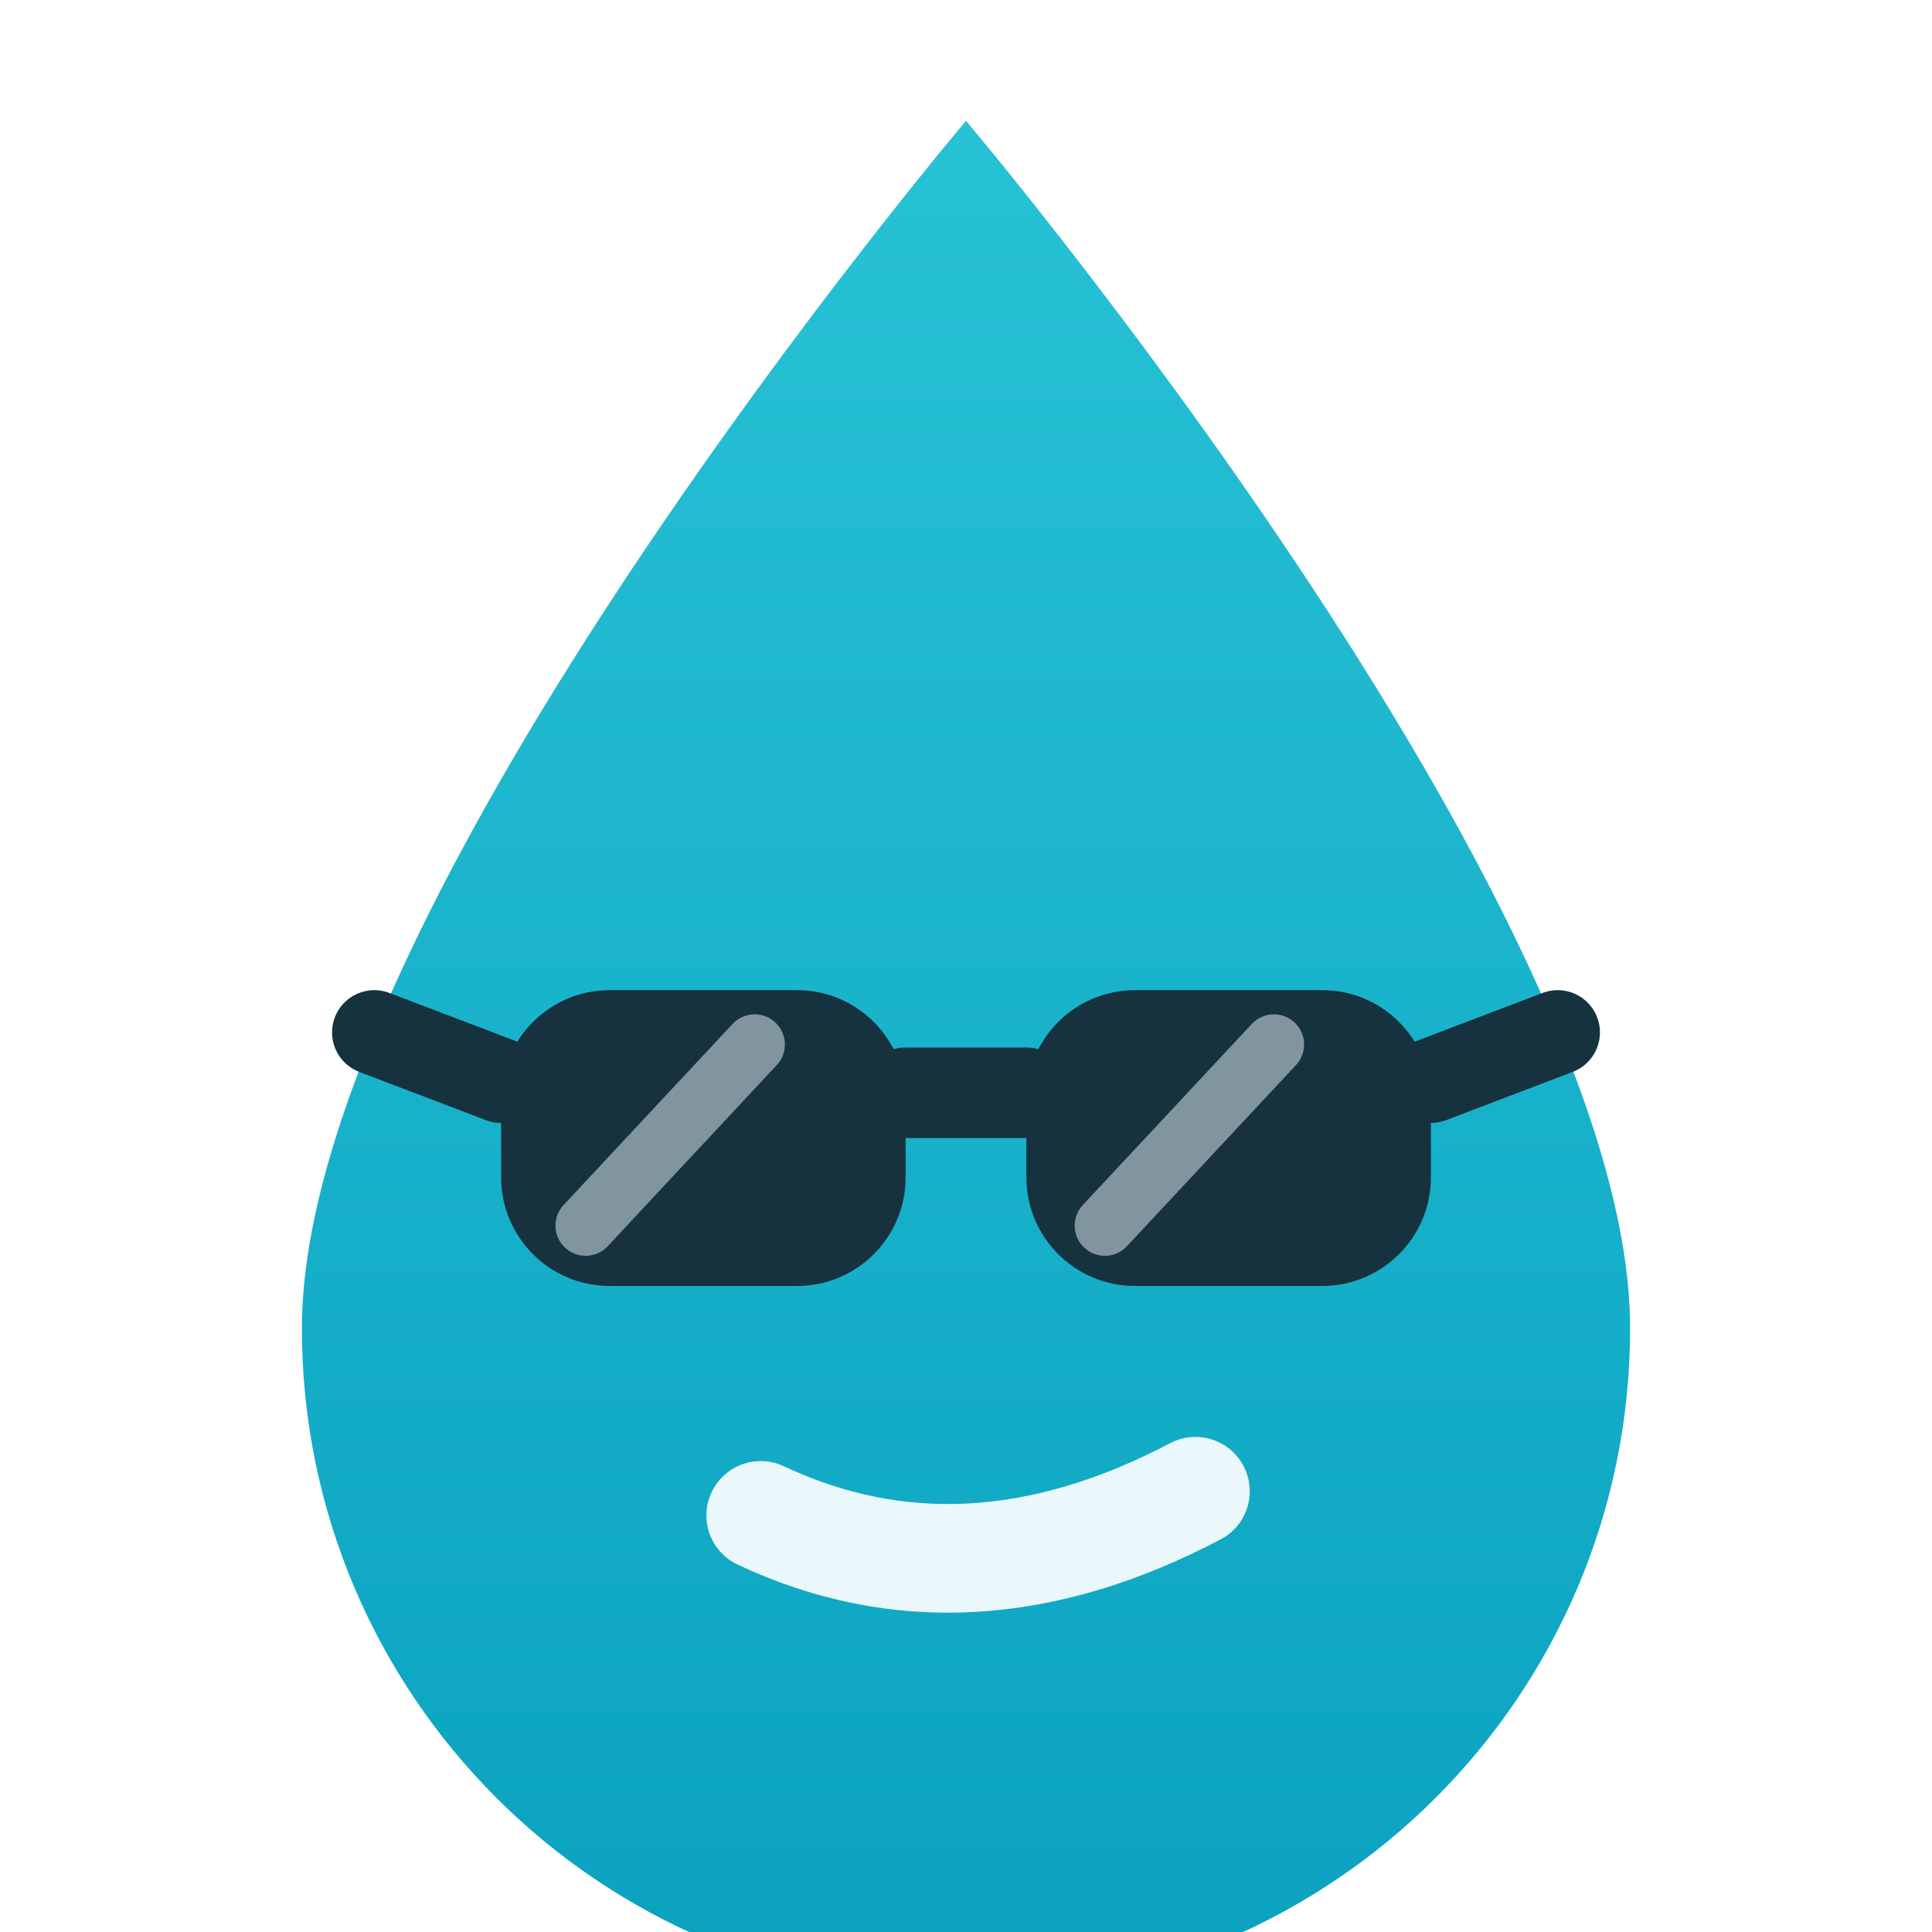
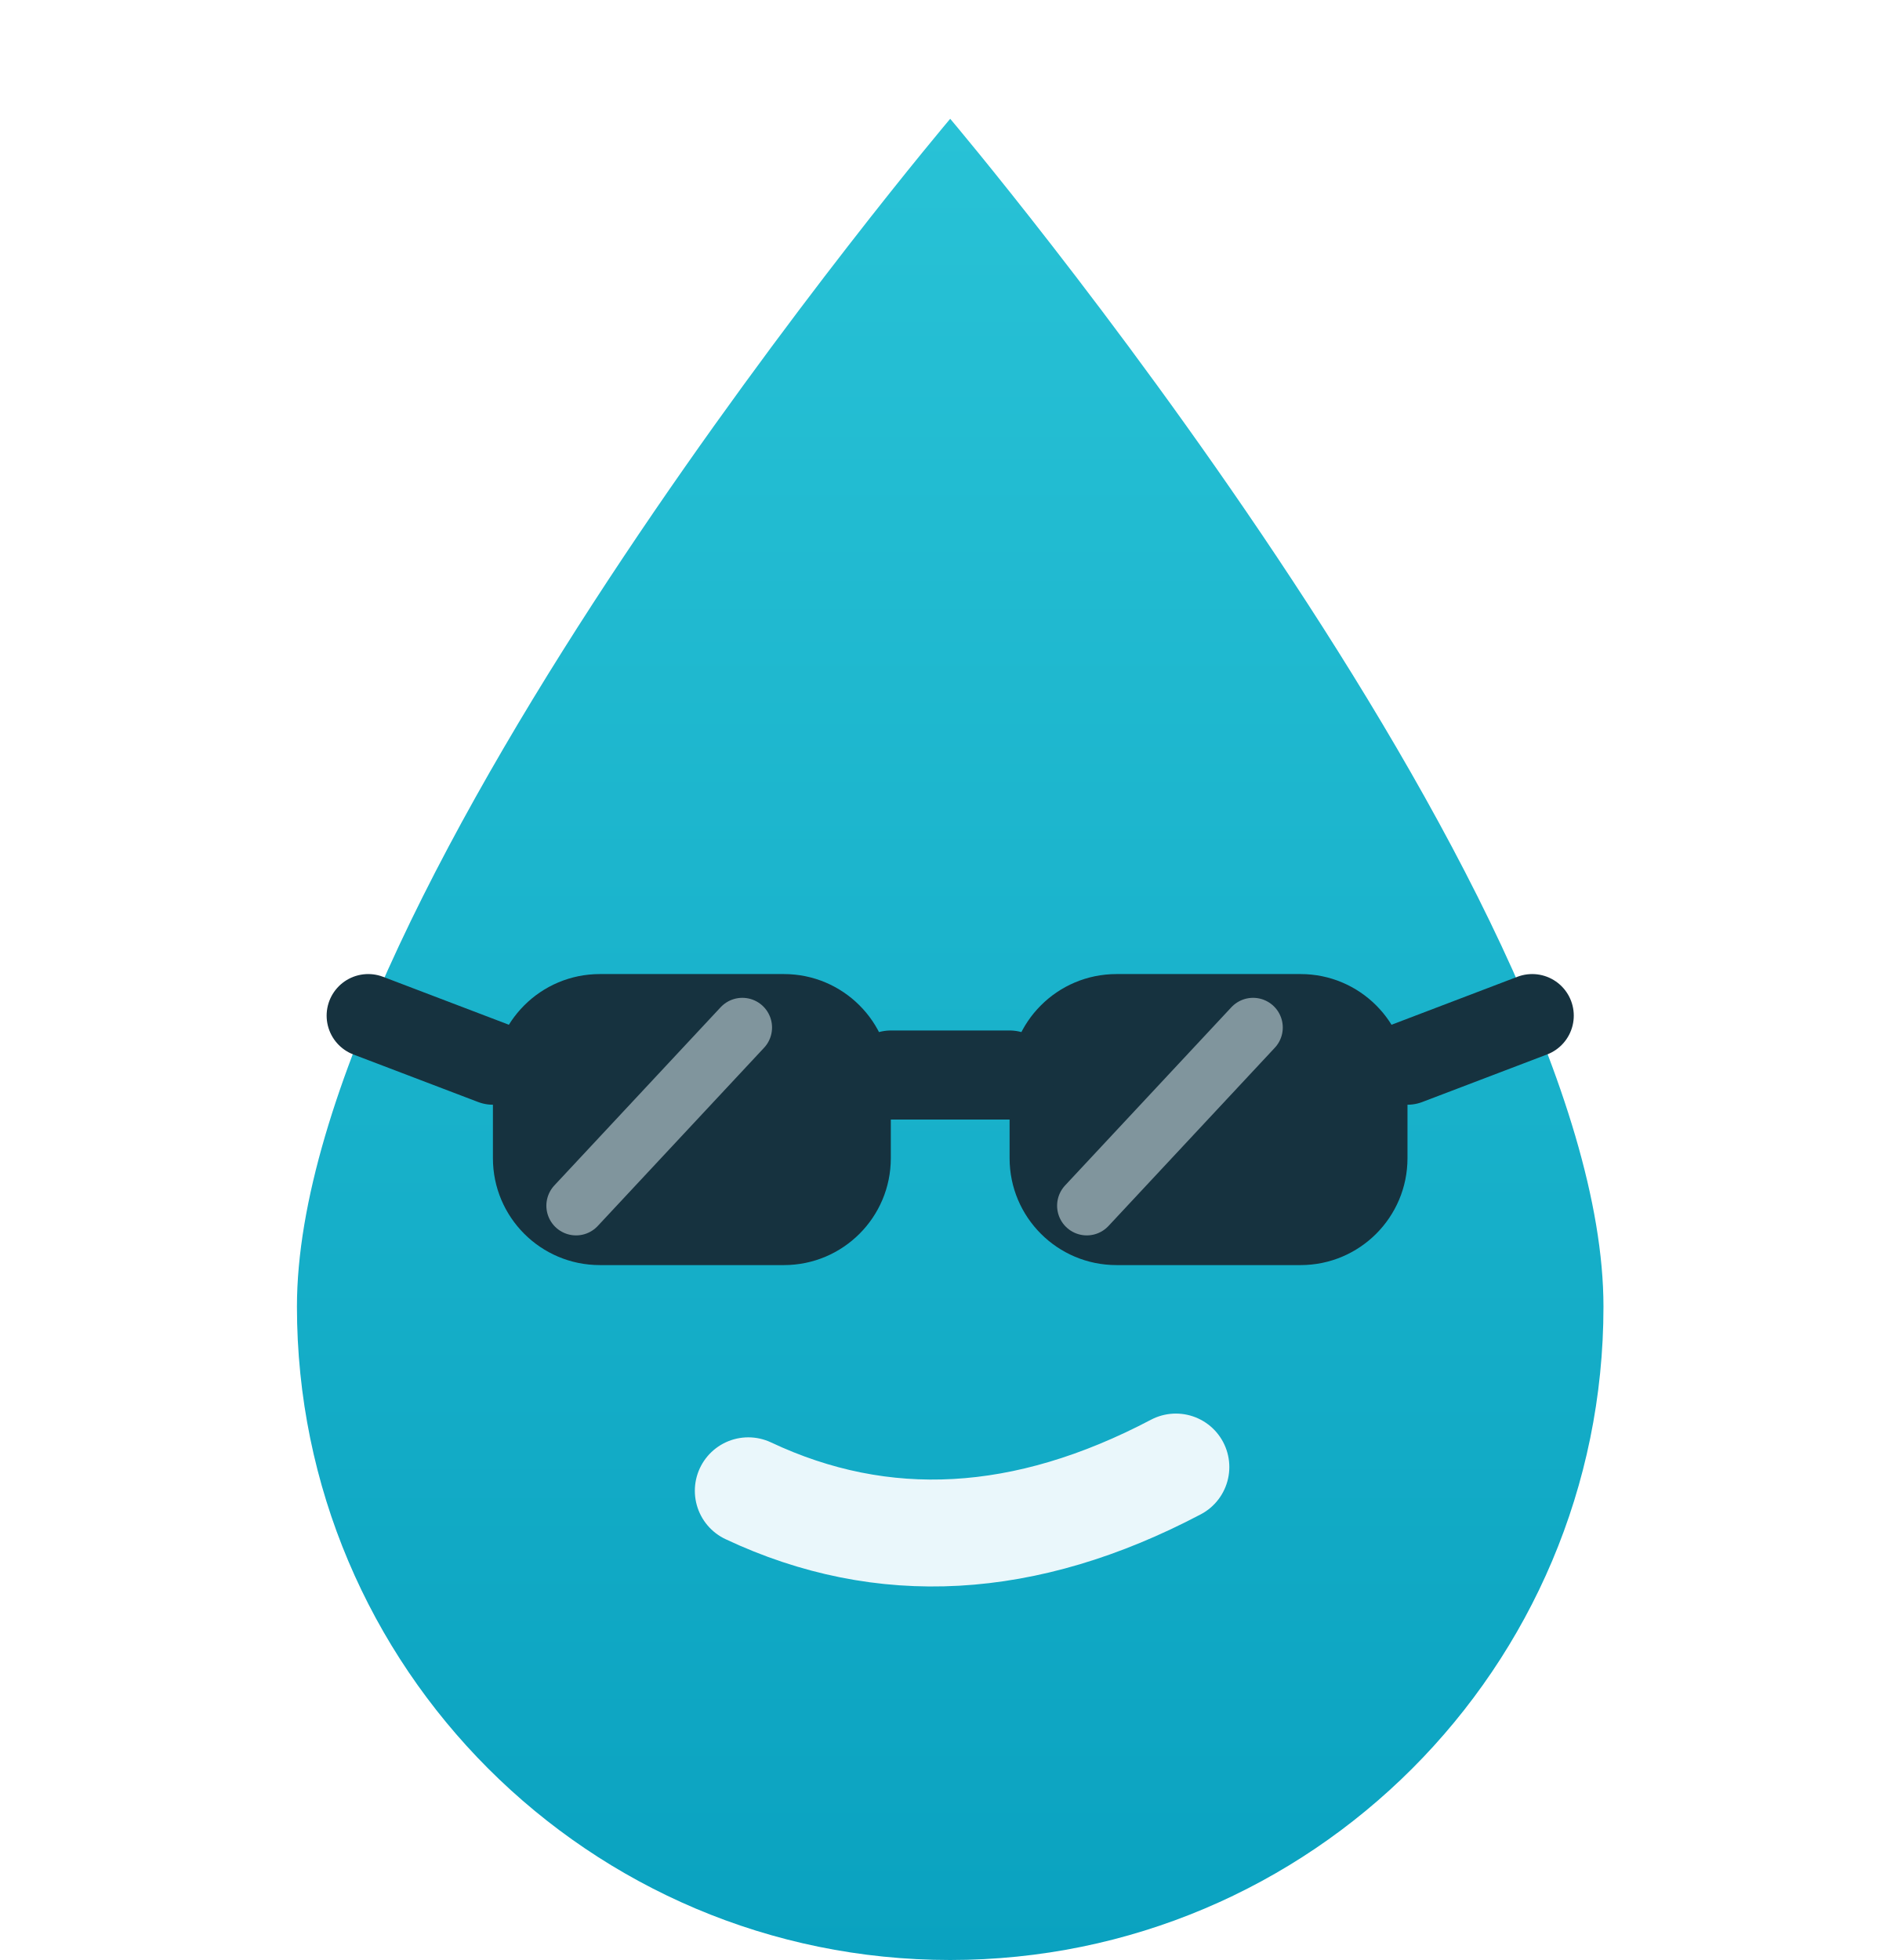
- <svg xmlns="http://www.w3.org/2000/svg" viewBox="0 0 32 32" role="img" aria-label="AkvaLink">
+ <svg xmlns="http://www.w3.org/2000/svg" viewBox="0 0 32 33" role="img" aria-label="AkvaLink">
  <defs>
    <linearGradient id="drop" x1="0" y1="0" x2="0" y2="1">
      <stop offset="0" stop-color="#28c2d6" />
      <stop offset="1" stop-color="#0aa2c0" />
    </linearGradient>
  </defs>
  <path d="M16 2C16 2 5 15 5 22a11 11 0 0 0 22 0C27 15 16 2 16 2Z" fill="url(#drop)" />
  <g fill="#16323f" stroke="#16323f" stroke-linecap="round">
    <rect x="8.3" y="16.4" width="6.7" height="4.9" rx="1.8" stroke="none" />
    <rect x="17" y="16.4" width="6.7" height="4.9" rx="1.8" stroke="none" />
    <line x1="15" y1="18.1" x2="17" y2="18.1" stroke-width="1.5" />
    <line x1="8.3" y1="17.9" x2="6.2" y2="17.1" stroke-width="1.4" />
    <line x1="23.7" y1="17.9" x2="25.8" y2="17.1" stroke-width="1.4" />
  </g>
  <path d="M9.7 20.3 12.5 17.3M18.3 20.3 21.1 17.3" fill="none" stroke="#eaf7fb" stroke-width="1" stroke-linecap="round" opacity=".5" />
  <path d="M12.6 25.1Q16 26.7 19.8 24.7" fill="none" stroke="#eaf7fb" stroke-width="1.8" stroke-linecap="round" />
</svg>
